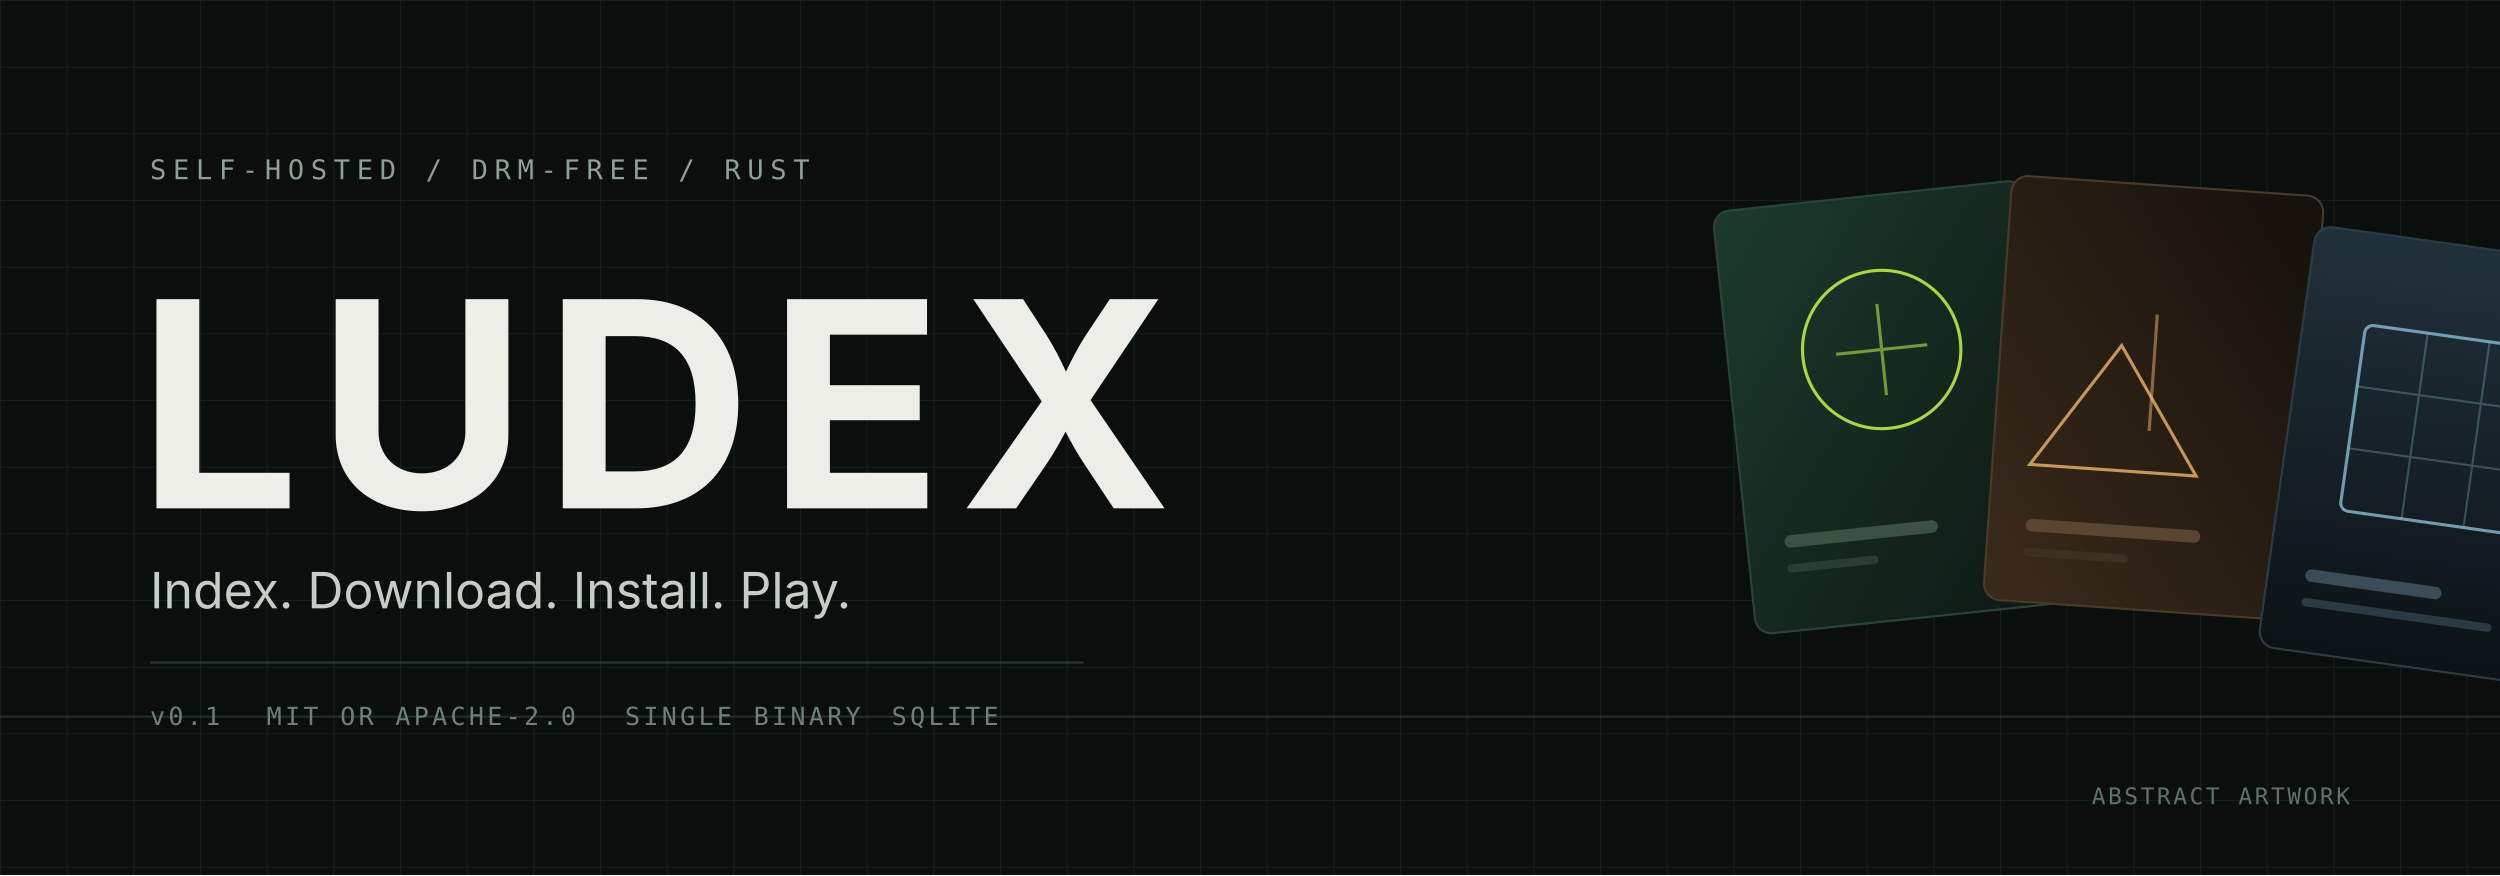
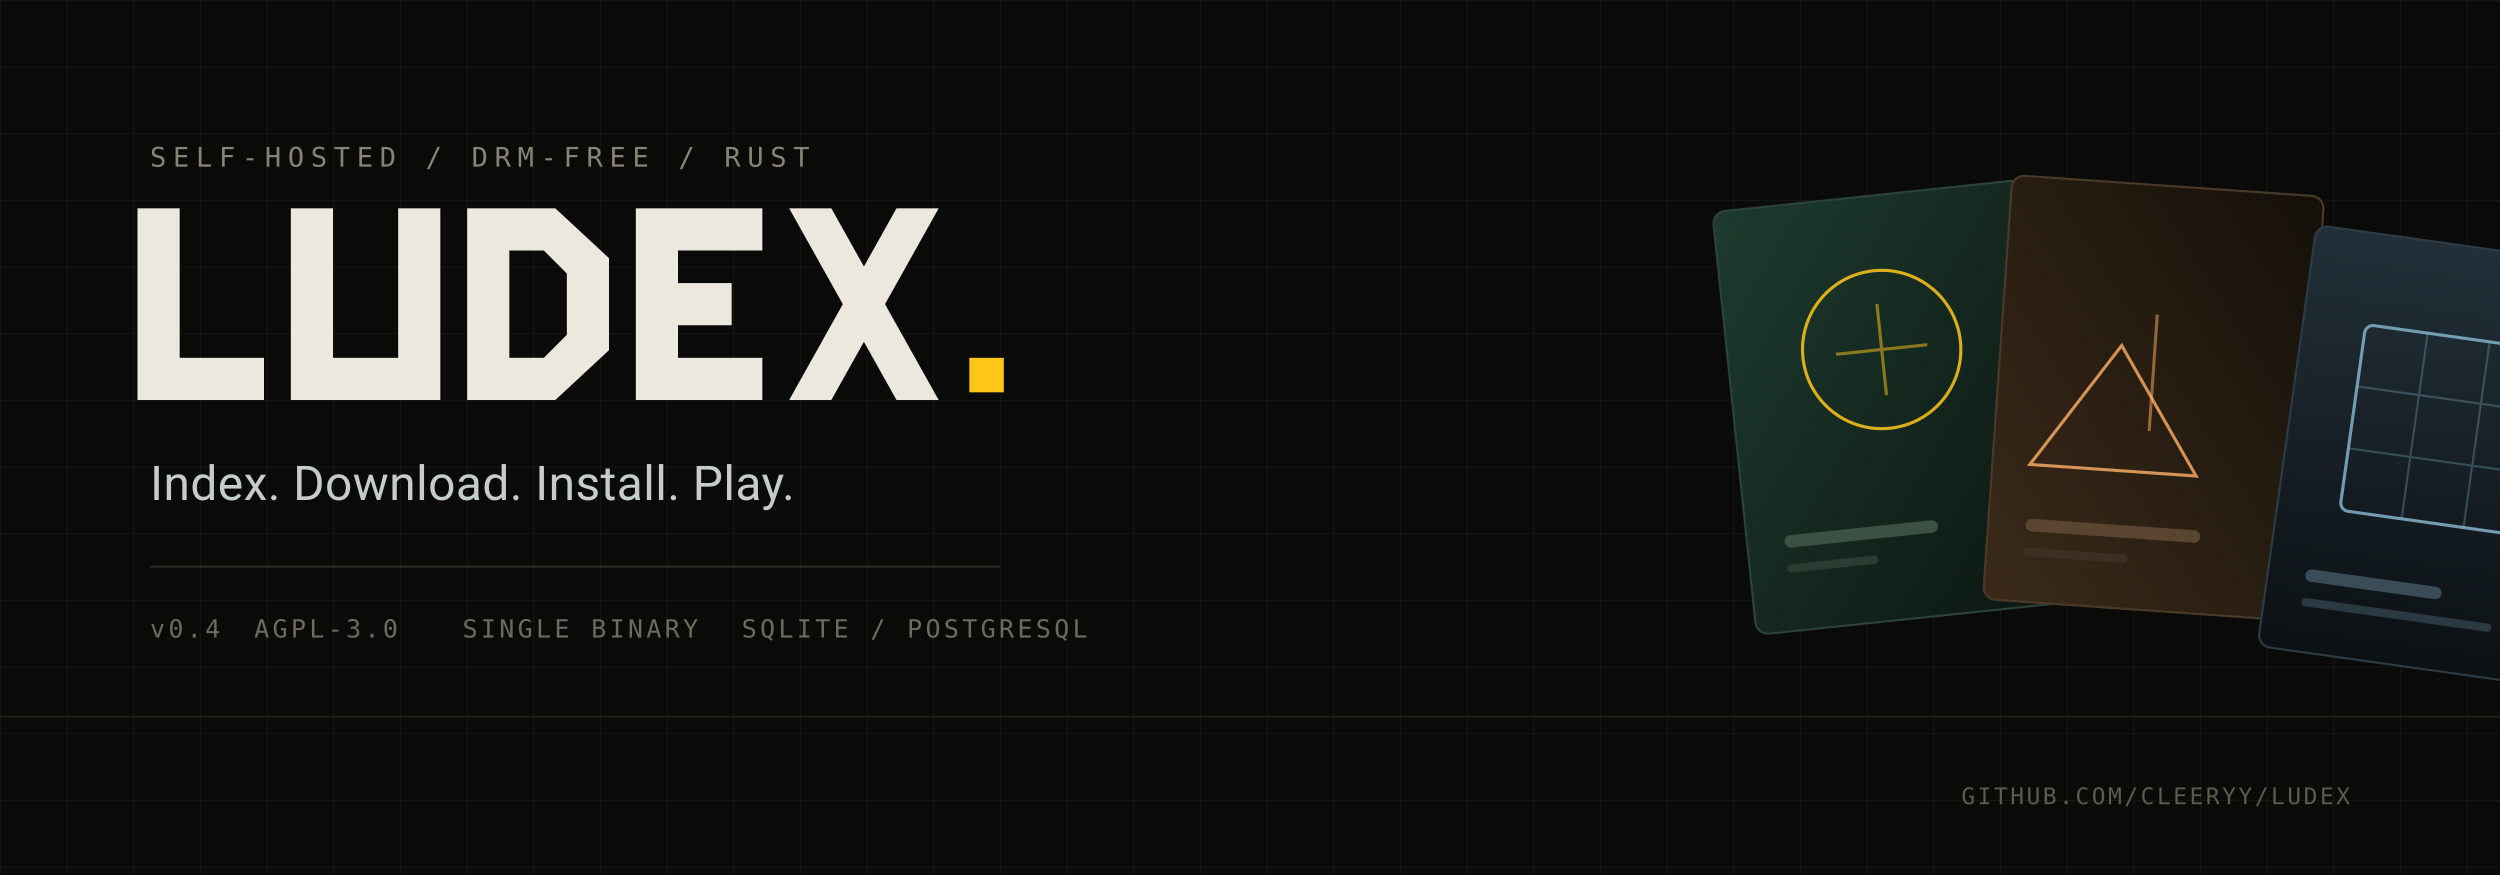
<svg xmlns="http://www.w3.org/2000/svg" viewBox="0 0 1200 420" role="img" aria-labelledby="bannerTitle bannerDesc">
  <defs>
    <pattern id="grid" width="32" height="32" patternUnits="userSpaceOnUse">
-       <path d="M32 0H0V32" fill="none" stroke="#1b2923" stroke-width="1" />
+       <path d="M32 0H0V32" fill="none" stroke="#1c1c16" stroke-width="1" />
    </pattern>
    <linearGradient id="coverA" x1="0" y1="0" x2="1" y2="1">
-       <stop offset="0" stop-color="#1c3a2c" />
-       <stop offset="1" stop-color="#0d1713" />
+       <stop offset="0" stop-color="#1d3b2e" />
+       <stop offset="1" stop-color="#0c1511" />
    </linearGradient>
    <linearGradient id="coverB" x1="0" y1="1" x2="1" y2="0">
-       <stop offset="0" stop-color="#3a2a1a" />
-       <stop offset="1" stop-color="#14100c" />
+       <stop offset="0" stop-color="#3b2a19" />
+       <stop offset="1" stop-color="#141009" />
    </linearGradient>
    <linearGradient id="coverC" x1="0" y1="0" x2="0" y2="1">
-       <stop offset="0" stop-color="#20303a" />
-       <stop offset="1" stop-color="#0c1215" />
+       <stop offset="0" stop-color="#222f38" />
+       <stop offset="1" stop-color="#0b1013" />
    </linearGradient>
  </defs>
-   <rect width="1200" height="420" fill="#0a0e0c" />
+   <rect width="1200" height="420" fill="#0a0a09" />
  <rect width="1200" height="420" fill="url(#grid)" opacity="0.6" />
-   <path d="M0 344H1200" stroke="#1f2e27" stroke-width="1" />
-   <g font-family="ui-monospace, SFMono-Regular, Menlo, Consolas, monospace" fill="#8fa096">
-     <text x="72" y="86" font-size="13" letter-spacing="3.2">SELF-HOSTED / DRM-FREE / RUST</text>
+   <path d="M0 344H1200" stroke="#1f1f18" stroke-width="1" />
+   <g font-family="ui-monospace, 'DejaVu Sans Mono', SFMono-Regular, Menlo, Consolas, monospace" fill="#8a8375">
+     <text x="72" y="80" font-size="13" letter-spacing="3.2">SELF-HOSTED / DRM-FREE / RUST</text>
  </g>
-   <g font-family="Inter, ui-sans-serif, system-ui, -apple-system, Segoe UI, sans-serif">
-     <text x="66" y="244" font-size="138" font-weight="700" letter-spacing="8" fill="#eceee7">LUDEX</text>
-     <text x="72" y="292" font-size="24" fill="#c4cec6">Index. Download. Install. Play.</text>
+   <g transform="translate(66 100) scale(0.92)" fill="#ece8de">
+     <path d="M0 0H22V78H66V100H0Z" />
+     <path d="M80 0H102V78H136V0H158V100H80Z" />
+     <path d="M172 0H218L246 26V74L218 100H172ZM194 22V78H212L224 66V34L212 22Z" fill-rule="evenodd" />
+     <path d="M260 0H326V22H282V39H310V61H282V78H326V100H260Z" />
+     <path d="M340 0H362L418 100H396Z" />
+     <path d="M396 0H418L362 100H340Z" />
+     <rect x="434" y="78" width="18" height="18" fill="#ffc61a" />
  </g>
-   <path d="M72 318H520" stroke="#2a3a32" stroke-width="1" />
-   <g font-family="ui-monospace, SFMono-Regular, Menlo, Consolas, monospace" fill="#6f8177" font-size="12" letter-spacing="1.6">
-     <text x="72" y="348">v0.1</text>
-     <text x="128" y="348">MIT OR APACHE-2.0</text>
-     <text x="300" y="348">SINGLE BINARY</text>
-     <text x="428" y="348">SQLITE</text>
+   <g font-family="ui-sans-serif, system-ui, -apple-system, 'Segoe UI', Roboto, 'Helvetica Neue', Arial, sans-serif" fill="#c4cec6">
+     <text x="72" y="240" font-size="23" letter-spacing="0.2">Index. Download. Install. Play.</text>
+   </g>
+   <path d="M72 272H480" stroke="#2a2a22" stroke-width="1" />
+   <g font-family="ui-monospace, 'DejaVu Sans Mono', SFMono-Regular, Menlo, Consolas, monospace" fill="#6f6a5e" font-size="12" letter-spacing="1.6">
+     <text x="72" y="306">v0.4</text>
+     <text x="122" y="306">AGPL-3.0</text>
+     <text x="222" y="306">SINGLE BINARY</text>
+     <text x="356" y="306">SQLITE / POSTGRESQL</text>
  </g>
  <g transform="translate(820 84)">
    <g transform="rotate(-6 0 0)">
-       <rect x="0" y="18" width="150" height="204" rx="8" fill="url(#coverA)" stroke="#2c4437" />
-       <circle cx="74" cy="92" r="38" fill="none" stroke="#c6f24e" stroke-width="1.5" opacity="0.85" />
-       <path d="M52 92H96M74 70V114" stroke="#c6f24e" stroke-width="1.5" opacity="0.55" />
+       <rect x="0" y="18" width="150" height="204" rx="6" fill="url(#coverA)" stroke="#2c4437" />
+       <circle cx="74" cy="92" r="38" fill="none" stroke="#ffc61a" stroke-width="1.5" opacity="0.85" />
+       <path d="M52 92H96M74 70V114" stroke="#ffc61a" stroke-width="1.5" opacity="0.5" />
      <rect x="18" y="176" width="74" height="6" rx="3" fill="#3a5144" />
      <rect x="18" y="190" width="44" height="4" rx="2" fill="#2a3d33" />
    </g>
    <g transform="translate(146 0) rotate(4 0 0)">
-       <rect x="0" y="0" width="150" height="204" rx="8" fill="url(#coverB)" stroke="#4a3a28" />
-       <path d="M18 138L58 78L98 138Z" fill="none" stroke="#f0b46a" stroke-width="1.5" opacity="0.8" />
-       <path d="M74 62V118" stroke="#f0b46a" stroke-width="1.5" opacity="0.5" />
+       <rect x="0" y="0" width="150" height="204" rx="6" fill="url(#coverB)" stroke="#4a3a28" />
+       <path d="M18 138L58 78L98 138Z" fill="none" stroke="#ffb066" stroke-width="1.5" opacity="0.8" />
+       <path d="M74 62V118" stroke="#ffb066" stroke-width="1.5" opacity="0.5" />
      <rect x="18" y="164" width="84" height="6" rx="3" fill="#5a4630" />
      <rect x="18" y="178" width="50" height="4" rx="2" fill="#3d3022" />
    </g>
    <g transform="translate(292 24) rotate(8 0 0)">
-       <rect x="0" y="0" width="150" height="204" rx="8" fill="url(#coverC)" stroke="#2c3c46" />
+       <rect x="0" y="0" width="150" height="204" rx="6" fill="url(#coverC)" stroke="#2c3c46" />
      <rect x="30" y="44" width="90" height="90" rx="4" fill="none" stroke="#8fc6e0" stroke-width="1.5" opacity="0.75" />
-       <path d="M30 74H120M30 104H120M60 44V134M90 44V134" stroke="#8fc6e0" stroke-width="1" opacity="0.3" />
+       <path d="M30 74H120M30 104H120M60 44V134M90 44V134" stroke="#8fc6e0" stroke-width="1" opacity="0.28" />
      <rect x="18" y="164" width="66" height="6" rx="3" fill="#3a4c57" />
      <rect x="18" y="178" width="92" height="4" rx="2" fill="#2b3942" />
    </g>
  </g>
-   <g font-family="ui-monospace, SFMono-Regular, Menlo, Consolas, monospace" fill="#5f7268" font-size="11" letter-spacing="1.2">
-     <text x="1128" y="386" text-anchor="end">ABSTRACT ARTWORK</text>
+   <g font-family="ui-monospace, 'DejaVu Sans Mono', SFMono-Regular, Menlo, Consolas, monospace" fill="#5f5a4e" font-size="11" letter-spacing="1.2">
+     <text x="1128" y="386" text-anchor="end">GITHUB.COM/CLEERYY/LUDEX</text>
  </g>
</svg>
